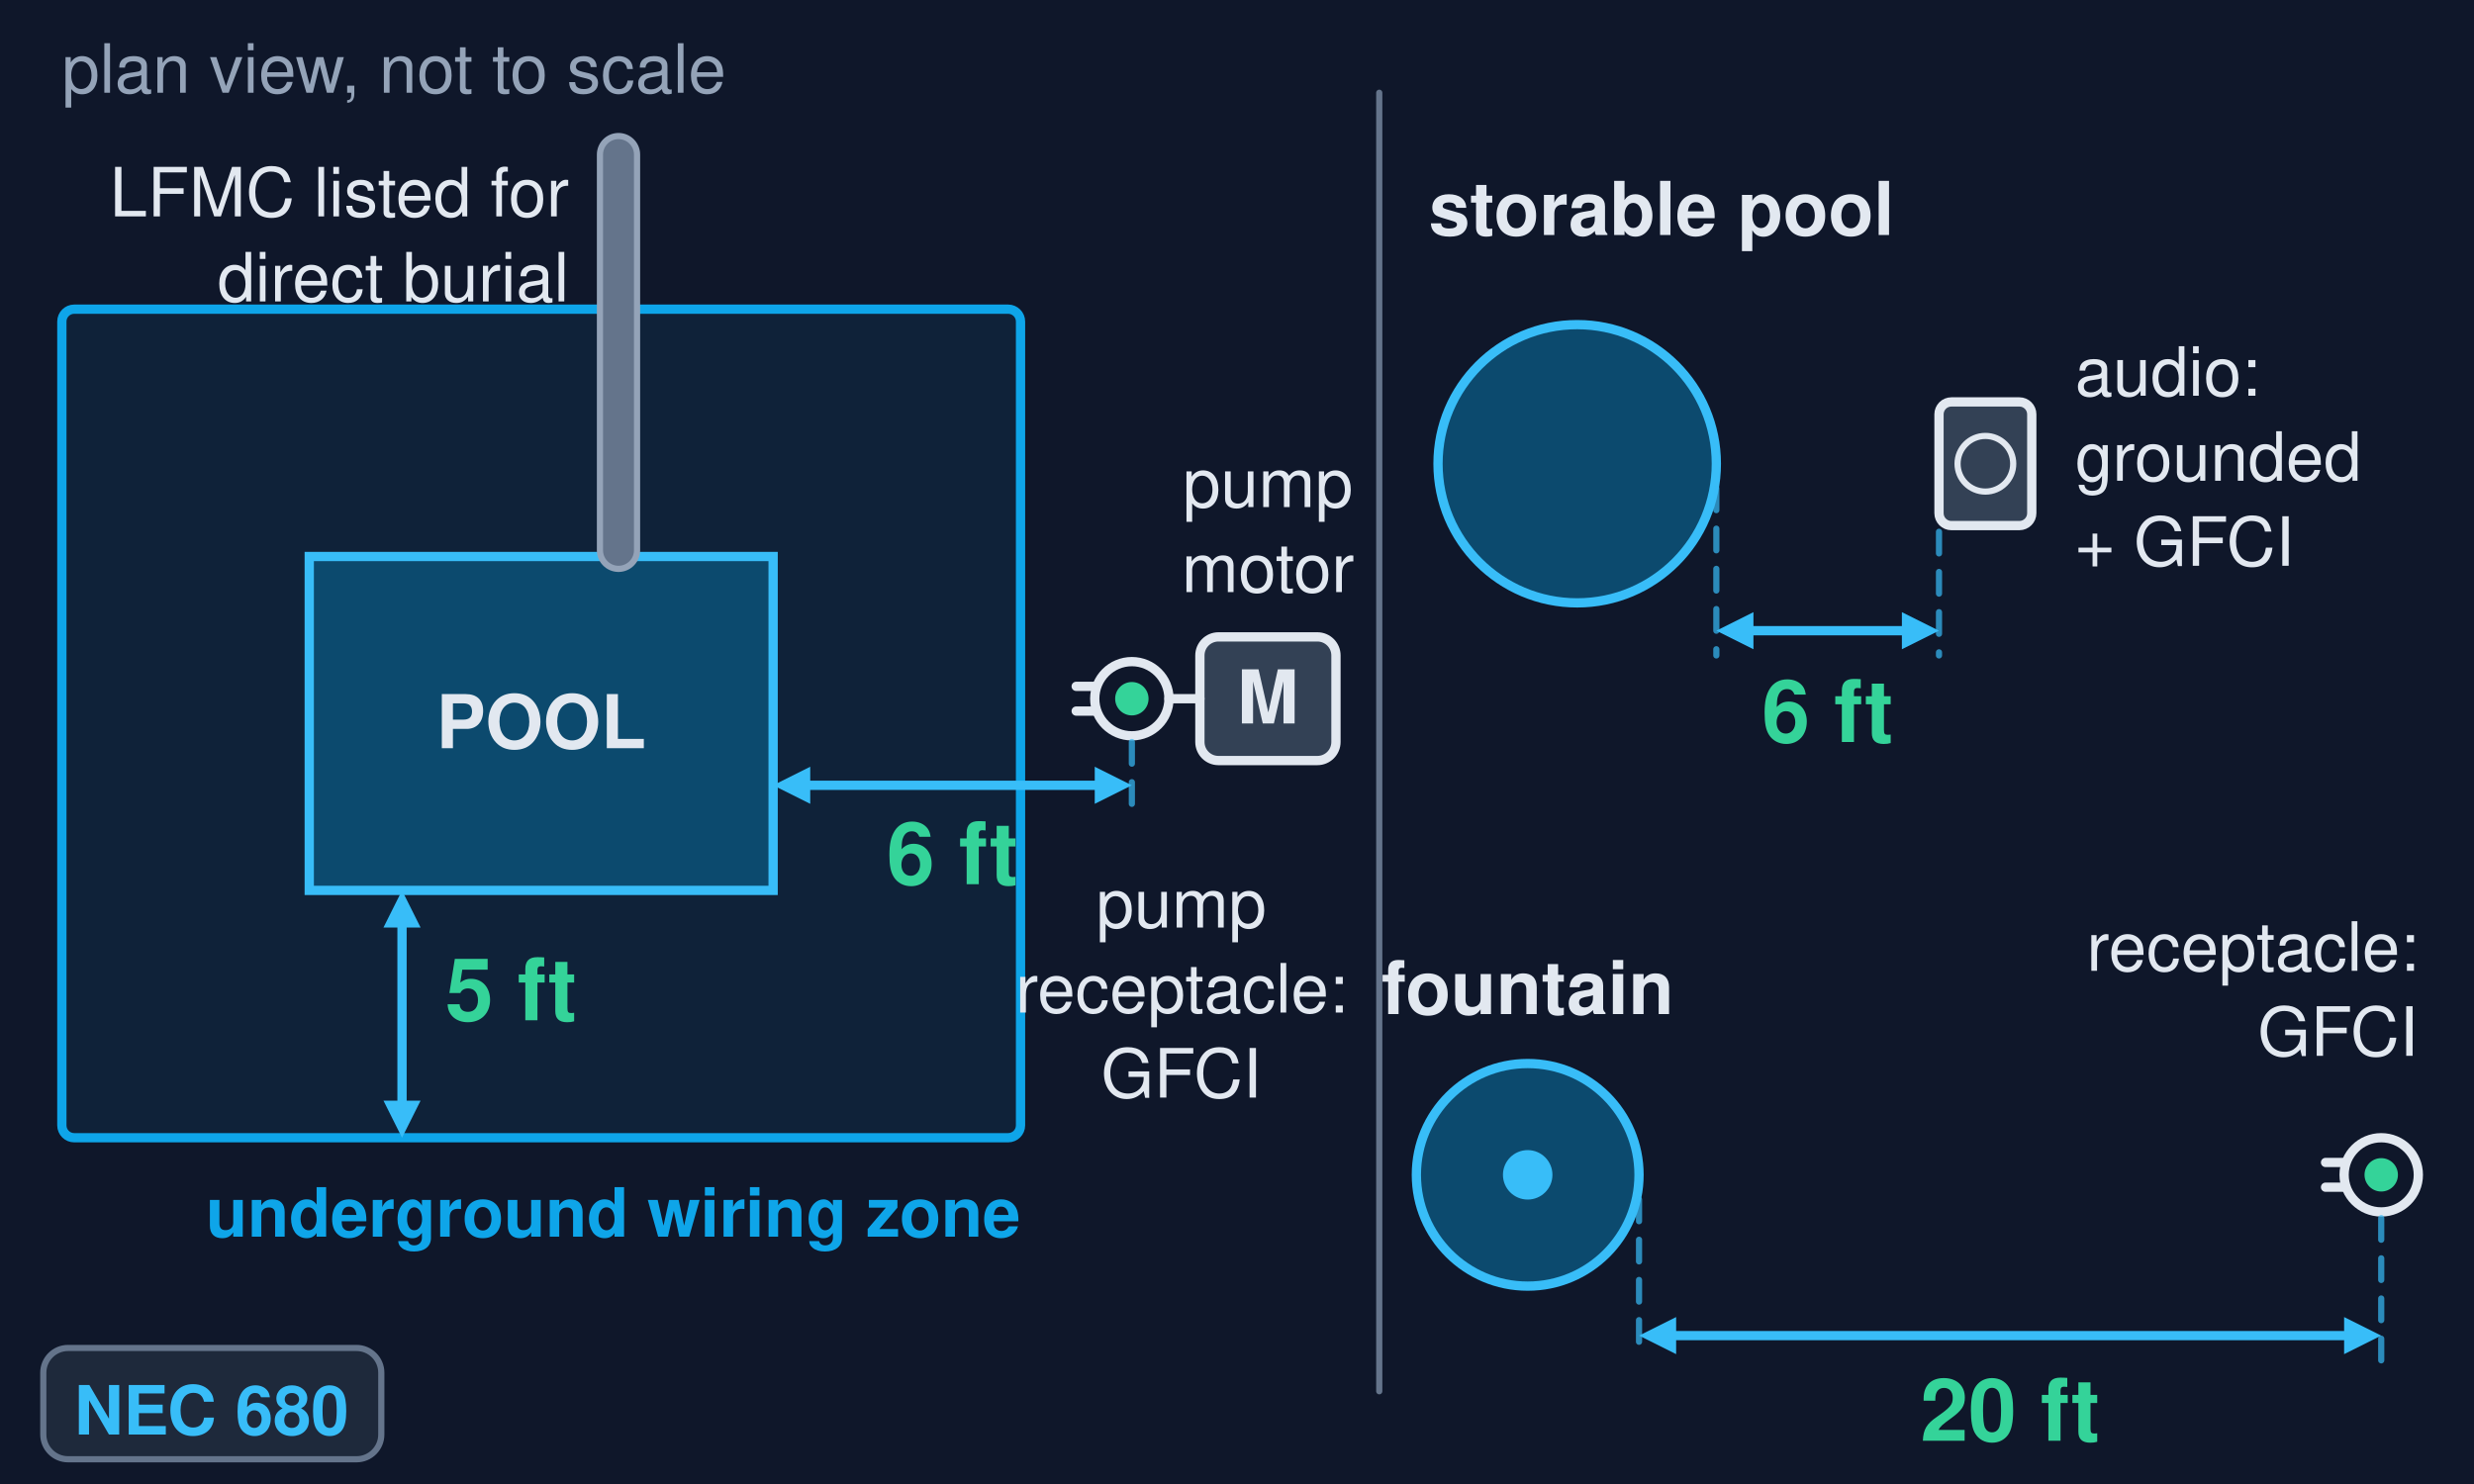
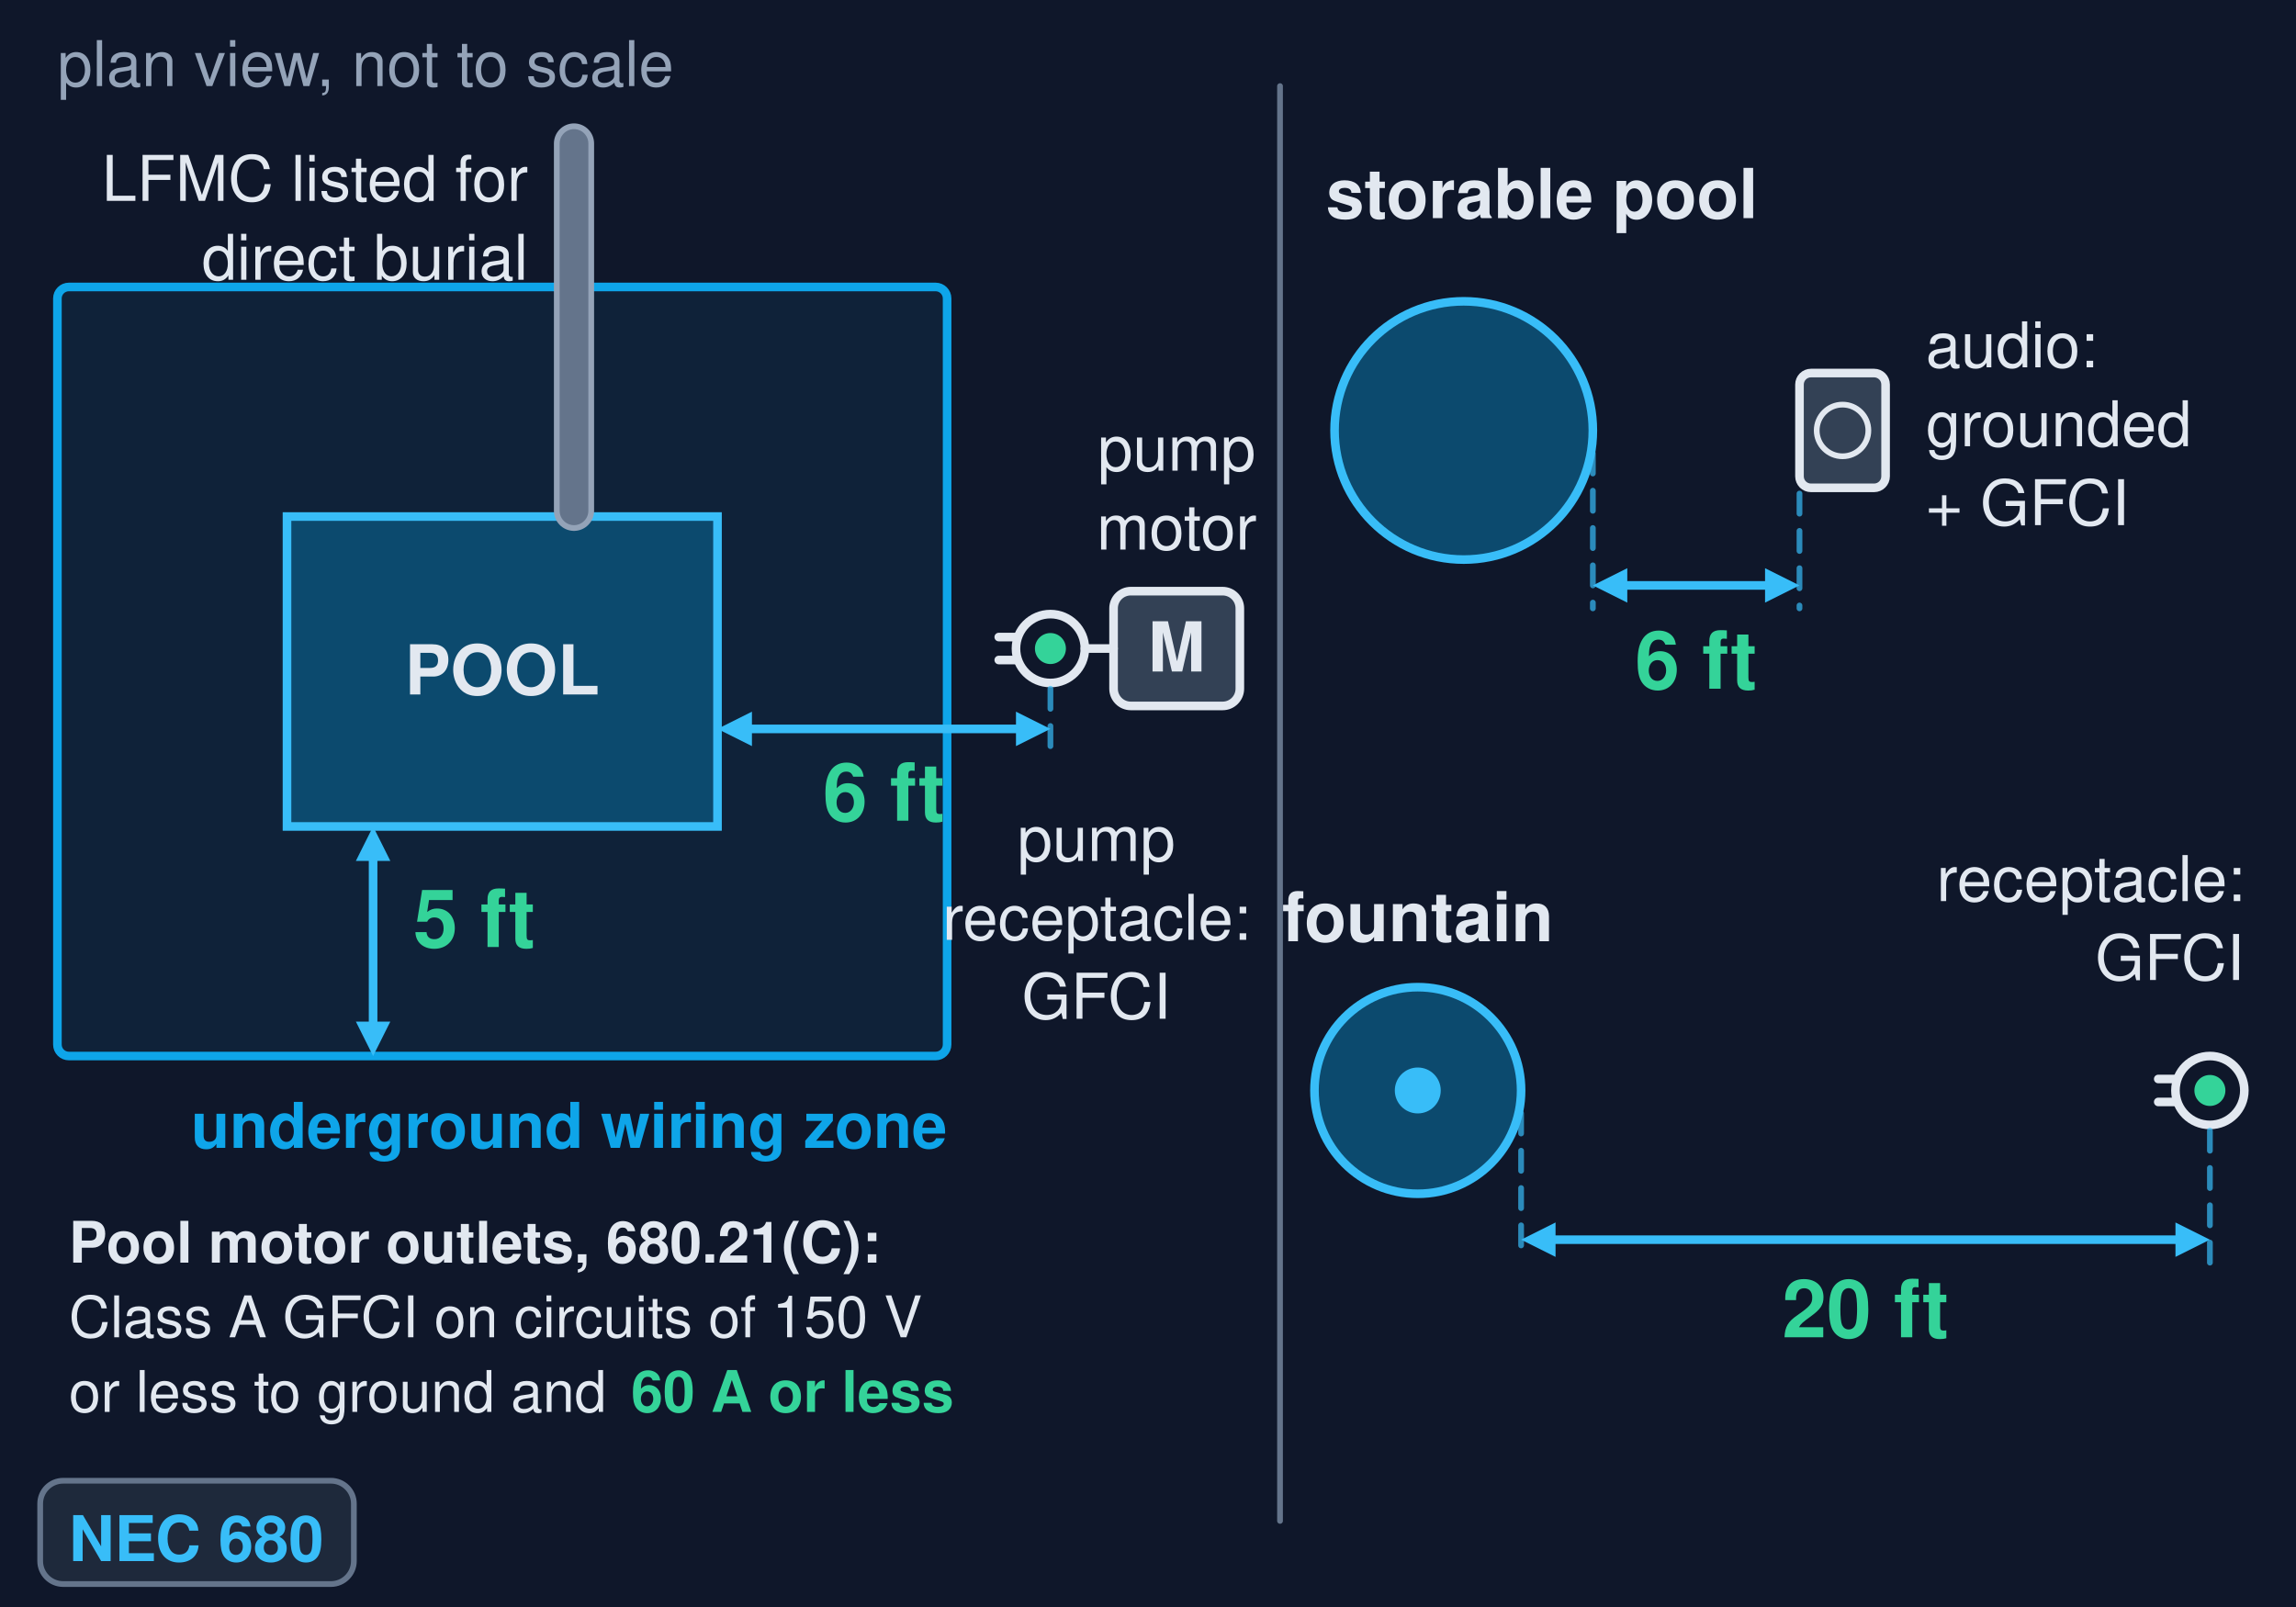
- <svg xmlns="http://www.w3.org/2000/svg" width="800" height="480" viewBox="0 0 800 480">
-   <rect x="0.0" y="0.0" width="800.0" height="480.0" rx="0" fill="#0f172a" fill-opacity="1.0" stroke="none" stroke-width="2" />
+ <svg xmlns="http://www.w3.org/2000/svg" width="800" height="560" viewBox="0 0 800 560">
+   <rect x="0.0" y="0.0" width="800.0" height="560.0" rx="0" fill="#0f172a" fill-opacity="1.0" stroke="none" stroke-width="2" />
  <text x="20.0" y="30.0" font-family="Helvetica, Arial, sans-serif" font-size="22" fill="#94a3b8" text-anchor="start">plan view, not to scale</text>
  <rect x="20.0" y="100.0" width="310.0" height="268.0" rx="4" fill="#0ea5e9" fill-opacity="0.08" stroke="#0ea5e9" stroke-width="3" />
  <rect x="100.0" y="180.0" width="150.0" height="108.0" rx="0" fill="#0c4a6e" fill-opacity="1.0" stroke="#38bdf8" stroke-width="3" />
  <text x="175.0" y="242.0" font-family="Helvetica, Arial, sans-serif" font-size="24" font-weight="bold" fill="#e2e8f0" text-anchor="middle">POOL</text>
  <text x="330.0" y="400.0" font-family="Helvetica, Arial, sans-serif" font-size="22" font-weight="bold" fill="#0ea5e9" text-anchor="end">underground wiring zone</text>
  <line x1="130.0" y1="294.0" x2="130.0" y2="362.0" stroke="#38bdf8" stroke-width="3" stroke-linecap="round" stroke-opacity="1.0" />
  <polygon points="130.0,288.0 136.0,300.0 124.0,300.0" fill="#38bdf8" fill-opacity="1.0" stroke="none" stroke-width="2" />
  <polygon points="130.0,368.0 124.0,356.0 136.0,356.0" fill="#38bdf8" fill-opacity="1.0" stroke="none" stroke-width="2" />
  <text x="144.0" y="330.0" font-family="Helvetica, Arial, sans-serif" font-size="28" font-weight="bold" fill="#34d399" text-anchor="start">5 ft</text>
  <line x1="200.0" y1="50.0" x2="200.0" y2="178.0" stroke="#94a3b8" stroke-width="14" stroke-linecap="round" stroke-opacity="1.0" />
  <line x1="200.0" y1="50.0" x2="200.0" y2="178.0" stroke="#64748b" stroke-width="10" stroke-linecap="round" stroke-opacity="1.0" />
  <text x="184.0" y="70.0" font-family="Helvetica, Arial, sans-serif" font-size="22" fill="#e2e8f0" text-anchor="end">LFMC listed for</text>
  <text x="184.0" y="97.5" font-family="Helvetica, Arial, sans-serif" font-size="22" fill="#e2e8f0" text-anchor="end">direct burial</text>
  <circle cx="366.0" cy="226.0" r="12" fill="#0f172a" stroke="#e2e8f0" stroke-width="3" />
  <line x1="348.0" y1="222.0" x2="354.0" y2="222.0" stroke="#e2e8f0" stroke-width="3" stroke-linecap="round" stroke-opacity="1.0" />
  <line x1="348.0" y1="230.0" x2="354.0" y2="230.0" stroke="#e2e8f0" stroke-width="3" stroke-linecap="round" stroke-opacity="1.0" />
  <circle cx="366.0" cy="226.0" r="5.4" fill="#34d399" stroke="none" stroke-width="2" />
  <rect x="388.0" y="206.0" width="44.0" height="40.0" rx="6" fill="#334155" fill-opacity="1.0" stroke="#e2e8f0" stroke-width="3" />
  <text x="410.0" y="234.0" font-family="Helvetica, Arial, sans-serif" font-size="24" font-weight="bold" fill="#e2e8f0" text-anchor="middle">M</text>
  <line x1="378.0" y1="226.0" x2="388.0" y2="226.0" stroke="#e2e8f0" stroke-width="3" stroke-linecap="round" stroke-opacity="1.0" />
  <text x="410.0" y="164.0" font-family="Helvetica, Arial, sans-serif" font-size="22" fill="#e2e8f0" text-anchor="middle">pump</text>
  <text x="410.0" y="191.5" font-family="Helvetica, Arial, sans-serif" font-size="22" fill="#e2e8f0" text-anchor="middle">motor</text>
  <line x1="366.0" y1="240.0" x2="366.0" y2="247.0" stroke="#38bdf8" stroke-width="2" stroke-linecap="round" stroke-opacity="0.7" />
  <line x1="366.0" y1="253.0" x2="366.0" y2="260.0" stroke="#38bdf8" stroke-width="2" stroke-linecap="round" stroke-opacity="0.7" />
  <line x1="256.0" y1="254.0" x2="360.0" y2="254.0" stroke="#38bdf8" stroke-width="3" stroke-linecap="round" stroke-opacity="1.0" />
  <polygon points="250.0,254.0 262.0,248.0 262.0,260.0" fill="#38bdf8" fill-opacity="1.0" stroke="none" stroke-width="2" />
  <polygon points="366.0,254.0 354.0,260.0 354.0,248.0" fill="#38bdf8" fill-opacity="1.0" stroke="none" stroke-width="2" />
  <text x="308.0" y="286.0" font-family="Helvetica, Arial, sans-serif" font-size="28" font-weight="bold" fill="#34d399" text-anchor="middle">6 ft</text>
  <text x="382.0" y="300.0" font-family="Helvetica, Arial, sans-serif" font-size="22" fill="#e2e8f0" text-anchor="middle">pump</text>
  <text x="382.0" y="327.5" font-family="Helvetica, Arial, sans-serif" font-size="22" fill="#e2e8f0" text-anchor="middle">receptacle:</text>
  <text x="382.0" y="355.0" font-family="Helvetica, Arial, sans-serif" font-size="22" fill="#e2e8f0" text-anchor="middle">GFCI</text>
-   <line x1="446.0" y1="30.0" x2="446.0" y2="450.0" stroke="#64748b" stroke-width="2" stroke-linecap="round" stroke-opacity="1.0" />
+   <line x1="446.0" y1="30.0" x2="446.0" y2="530.0" stroke="#64748b" stroke-width="2" stroke-linecap="round" stroke-opacity="1.0" />
  <circle cx="510.0" cy="150.0" r="45" fill="#0c4a6e" stroke="#38bdf8" stroke-width="3" />
  <text x="462.0" y="76.0" font-family="Helvetica, Arial, sans-serif" font-size="24" font-weight="bold" fill="#e2e8f0" text-anchor="start">storable pool</text>
  <rect x="627.0" y="130.0" width="30.0" height="40.0" rx="4" fill="#334155" fill-opacity="1.0" stroke="#e2e8f0" stroke-width="3" />
  <circle cx="642.0" cy="150.0" r="9" fill="none" stroke="#e2e8f0" stroke-width="2" />
  <line x1="555.0" y1="158.0" x2="555.0" y2="165.0" stroke="#38bdf8" stroke-width="2" stroke-linecap="round" stroke-opacity="0.7" />
  <line x1="555.0" y1="171.0" x2="555.0" y2="178.0" stroke="#38bdf8" stroke-width="2" stroke-linecap="round" stroke-opacity="0.7" />
  <line x1="555.0" y1="184.0" x2="555.0" y2="191.0" stroke="#38bdf8" stroke-width="2" stroke-linecap="round" stroke-opacity="0.7" />
  <line x1="555.0" y1="197.0" x2="555.0" y2="204.0" stroke="#38bdf8" stroke-width="2" stroke-linecap="round" stroke-opacity="0.7" />
  <line x1="555.0" y1="210.0" x2="555.0" y2="212.0" stroke="#38bdf8" stroke-width="2" stroke-linecap="round" stroke-opacity="0.7" />
  <line x1="627.0" y1="172.0" x2="627.0" y2="179.0" stroke="#38bdf8" stroke-width="2" stroke-linecap="round" stroke-opacity="0.7" />
  <line x1="627.0" y1="185.0" x2="627.0" y2="192.0" stroke="#38bdf8" stroke-width="2" stroke-linecap="round" stroke-opacity="0.7" />
  <line x1="627.0" y1="198.0" x2="627.0" y2="205.0" stroke="#38bdf8" stroke-width="2" stroke-linecap="round" stroke-opacity="0.7" />
  <line x1="627.0" y1="211.0" x2="627.0" y2="212.0" stroke="#38bdf8" stroke-width="2" stroke-linecap="round" stroke-opacity="0.7" />
  <line x1="561.0" y1="204.0" x2="621.0" y2="204.0" stroke="#38bdf8" stroke-width="3" stroke-linecap="round" stroke-opacity="1.0" />
  <polygon points="555.0,204.0 567.0,198.0 567.0,210.0" fill="#38bdf8" fill-opacity="1.0" stroke="none" stroke-width="2" />
  <polygon points="627.0,204.0 615.0,210.0 615.0,198.0" fill="#38bdf8" fill-opacity="1.0" stroke="none" stroke-width="2" />
  <text x="591.0" y="240.0" font-family="Helvetica, Arial, sans-serif" font-size="28" font-weight="bold" fill="#34d399" text-anchor="middle">6 ft</text>
  <text x="671.0" y="128.0" font-family="Helvetica, Arial, sans-serif" font-size="22" fill="#e2e8f0" text-anchor="start">audio:</text>
  <text x="671.0" y="155.5" font-family="Helvetica, Arial, sans-serif" font-size="22" fill="#e2e8f0" text-anchor="start">grounded</text>
  <text x="671.0" y="183.0" font-family="Helvetica, Arial, sans-serif" font-size="22" fill="#e2e8f0" text-anchor="start">+ GFCI</text>
  <circle cx="494.0" cy="380.0" r="36" fill="#0c4a6e" stroke="#38bdf8" stroke-width="3" />
  <circle cx="494.0" cy="380.0" r="8" fill="#38bdf8" stroke="none" stroke-width="2" />
  <text x="494.0" y="328.0" font-family="Helvetica, Arial, sans-serif" font-size="24" font-weight="bold" fill="#e2e8f0" text-anchor="middle">fountain</text>
  <circle cx="770.0" cy="380.0" r="12" fill="#0f172a" stroke="#e2e8f0" stroke-width="3" />
  <line x1="752.0" y1="376.0" x2="758.0" y2="376.0" stroke="#e2e8f0" stroke-width="3" stroke-linecap="round" stroke-opacity="1.0" />
  <line x1="752.0" y1="384.0" x2="758.0" y2="384.0" stroke="#e2e8f0" stroke-width="3" stroke-linecap="round" stroke-opacity="1.0" />
  <circle cx="770.0" cy="380.0" r="5.4" fill="#34d399" stroke="none" stroke-width="2" />
  <text x="782.0" y="314.0" font-family="Helvetica, Arial, sans-serif" font-size="22" fill="#e2e8f0" text-anchor="end">receptacle:</text>
  <text x="782.0" y="341.5" font-family="Helvetica, Arial, sans-serif" font-size="22" fill="#e2e8f0" text-anchor="end">GFCI</text>
  <line x1="530.0" y1="388.0" x2="530.0" y2="395.0" stroke="#38bdf8" stroke-width="2" stroke-linecap="round" stroke-opacity="0.7" />
  <line x1="530.0" y1="401.0" x2="530.0" y2="408.0" stroke="#38bdf8" stroke-width="2" stroke-linecap="round" stroke-opacity="0.7" />
  <line x1="530.0" y1="414.0" x2="530.0" y2="421.0" stroke="#38bdf8" stroke-width="2" stroke-linecap="round" stroke-opacity="0.7" />
  <line x1="530.0" y1="427.0" x2="530.0" y2="434.0" stroke="#38bdf8" stroke-width="2" stroke-linecap="round" stroke-opacity="0.7" />
  <line x1="770.0" y1="394.0" x2="770.0" y2="401.0" stroke="#38bdf8" stroke-width="2" stroke-linecap="round" stroke-opacity="0.7" />
  <line x1="770.0" y1="407.0" x2="770.0" y2="414.0" stroke="#38bdf8" stroke-width="2" stroke-linecap="round" stroke-opacity="0.7" />
  <line x1="770.0" y1="420.0" x2="770.0" y2="427.0" stroke="#38bdf8" stroke-width="2" stroke-linecap="round" stroke-opacity="0.7" />
  <line x1="770.0" y1="433.0" x2="770.0" y2="440.0" stroke="#38bdf8" stroke-width="2" stroke-linecap="round" stroke-opacity="0.7" />
  <line x1="536.0" y1="432.0" x2="764.0" y2="432.0" stroke="#38bdf8" stroke-width="3" stroke-linecap="round" stroke-opacity="1.0" />
  <polygon points="530.0,432.0 542.0,426.0 542.0,438.0" fill="#38bdf8" fill-opacity="1.0" stroke="none" stroke-width="2" />
  <polygon points="770.0,432.0 758.0,438.0 758.0,426.0" fill="#38bdf8" fill-opacity="1.0" stroke="none" stroke-width="2" />
  <text x="650.0" y="466.0" font-family="Helvetica, Arial, sans-serif" font-size="28" font-weight="bold" fill="#34d399" text-anchor="middle">20 ft</text>
-   <rect x="14.0" y="436.0" width="109.3" height="36.0" rx="8" fill="#1e293b" fill-opacity="1.0" stroke="#64748b" stroke-width="2" />
-   <text x="24.0" y="464.0" font-family="Helvetica, Arial, sans-serif" font-size="22" font-weight="bold" fill="#38bdf8" text-anchor="start">NEC 680</text>
+   <text x="24.0" y="440.0" font-family="Helvetica, Arial, sans-serif" font-size="20" font-weight="bold" fill="#e2e8f0" text-anchor="start">Pool motor outlets, 680.21(C):</text>
+   <text x="24.0" y="466.0" font-family="Helvetica, Arial, sans-serif" font-size="20" fill="#e2e8f0" text-anchor="start">Class A GFCI on circuits of 150 V</text>
+   <text x="24.0" y="492.0" font-family="Helvetica, Arial, sans-serif" font-size="20" fill="#e2e8f0" text-anchor="start">or less to ground and</text>
+   <text x="219.9" y="492.0" font-family="Helvetica, Arial, sans-serif" font-size="20" font-weight="bold" fill="#34d399" text-anchor="start">60 A or less</text>
+   <rect x="14.0" y="516.0" width="109.3" height="36.0" rx="8" fill="#1e293b" fill-opacity="1.0" stroke="#64748b" stroke-width="2" />
+   <text x="24.0" y="544.0" font-family="Helvetica, Arial, sans-serif" font-size="22" font-weight="bold" fill="#38bdf8" text-anchor="start">NEC 680</text>
</svg>
